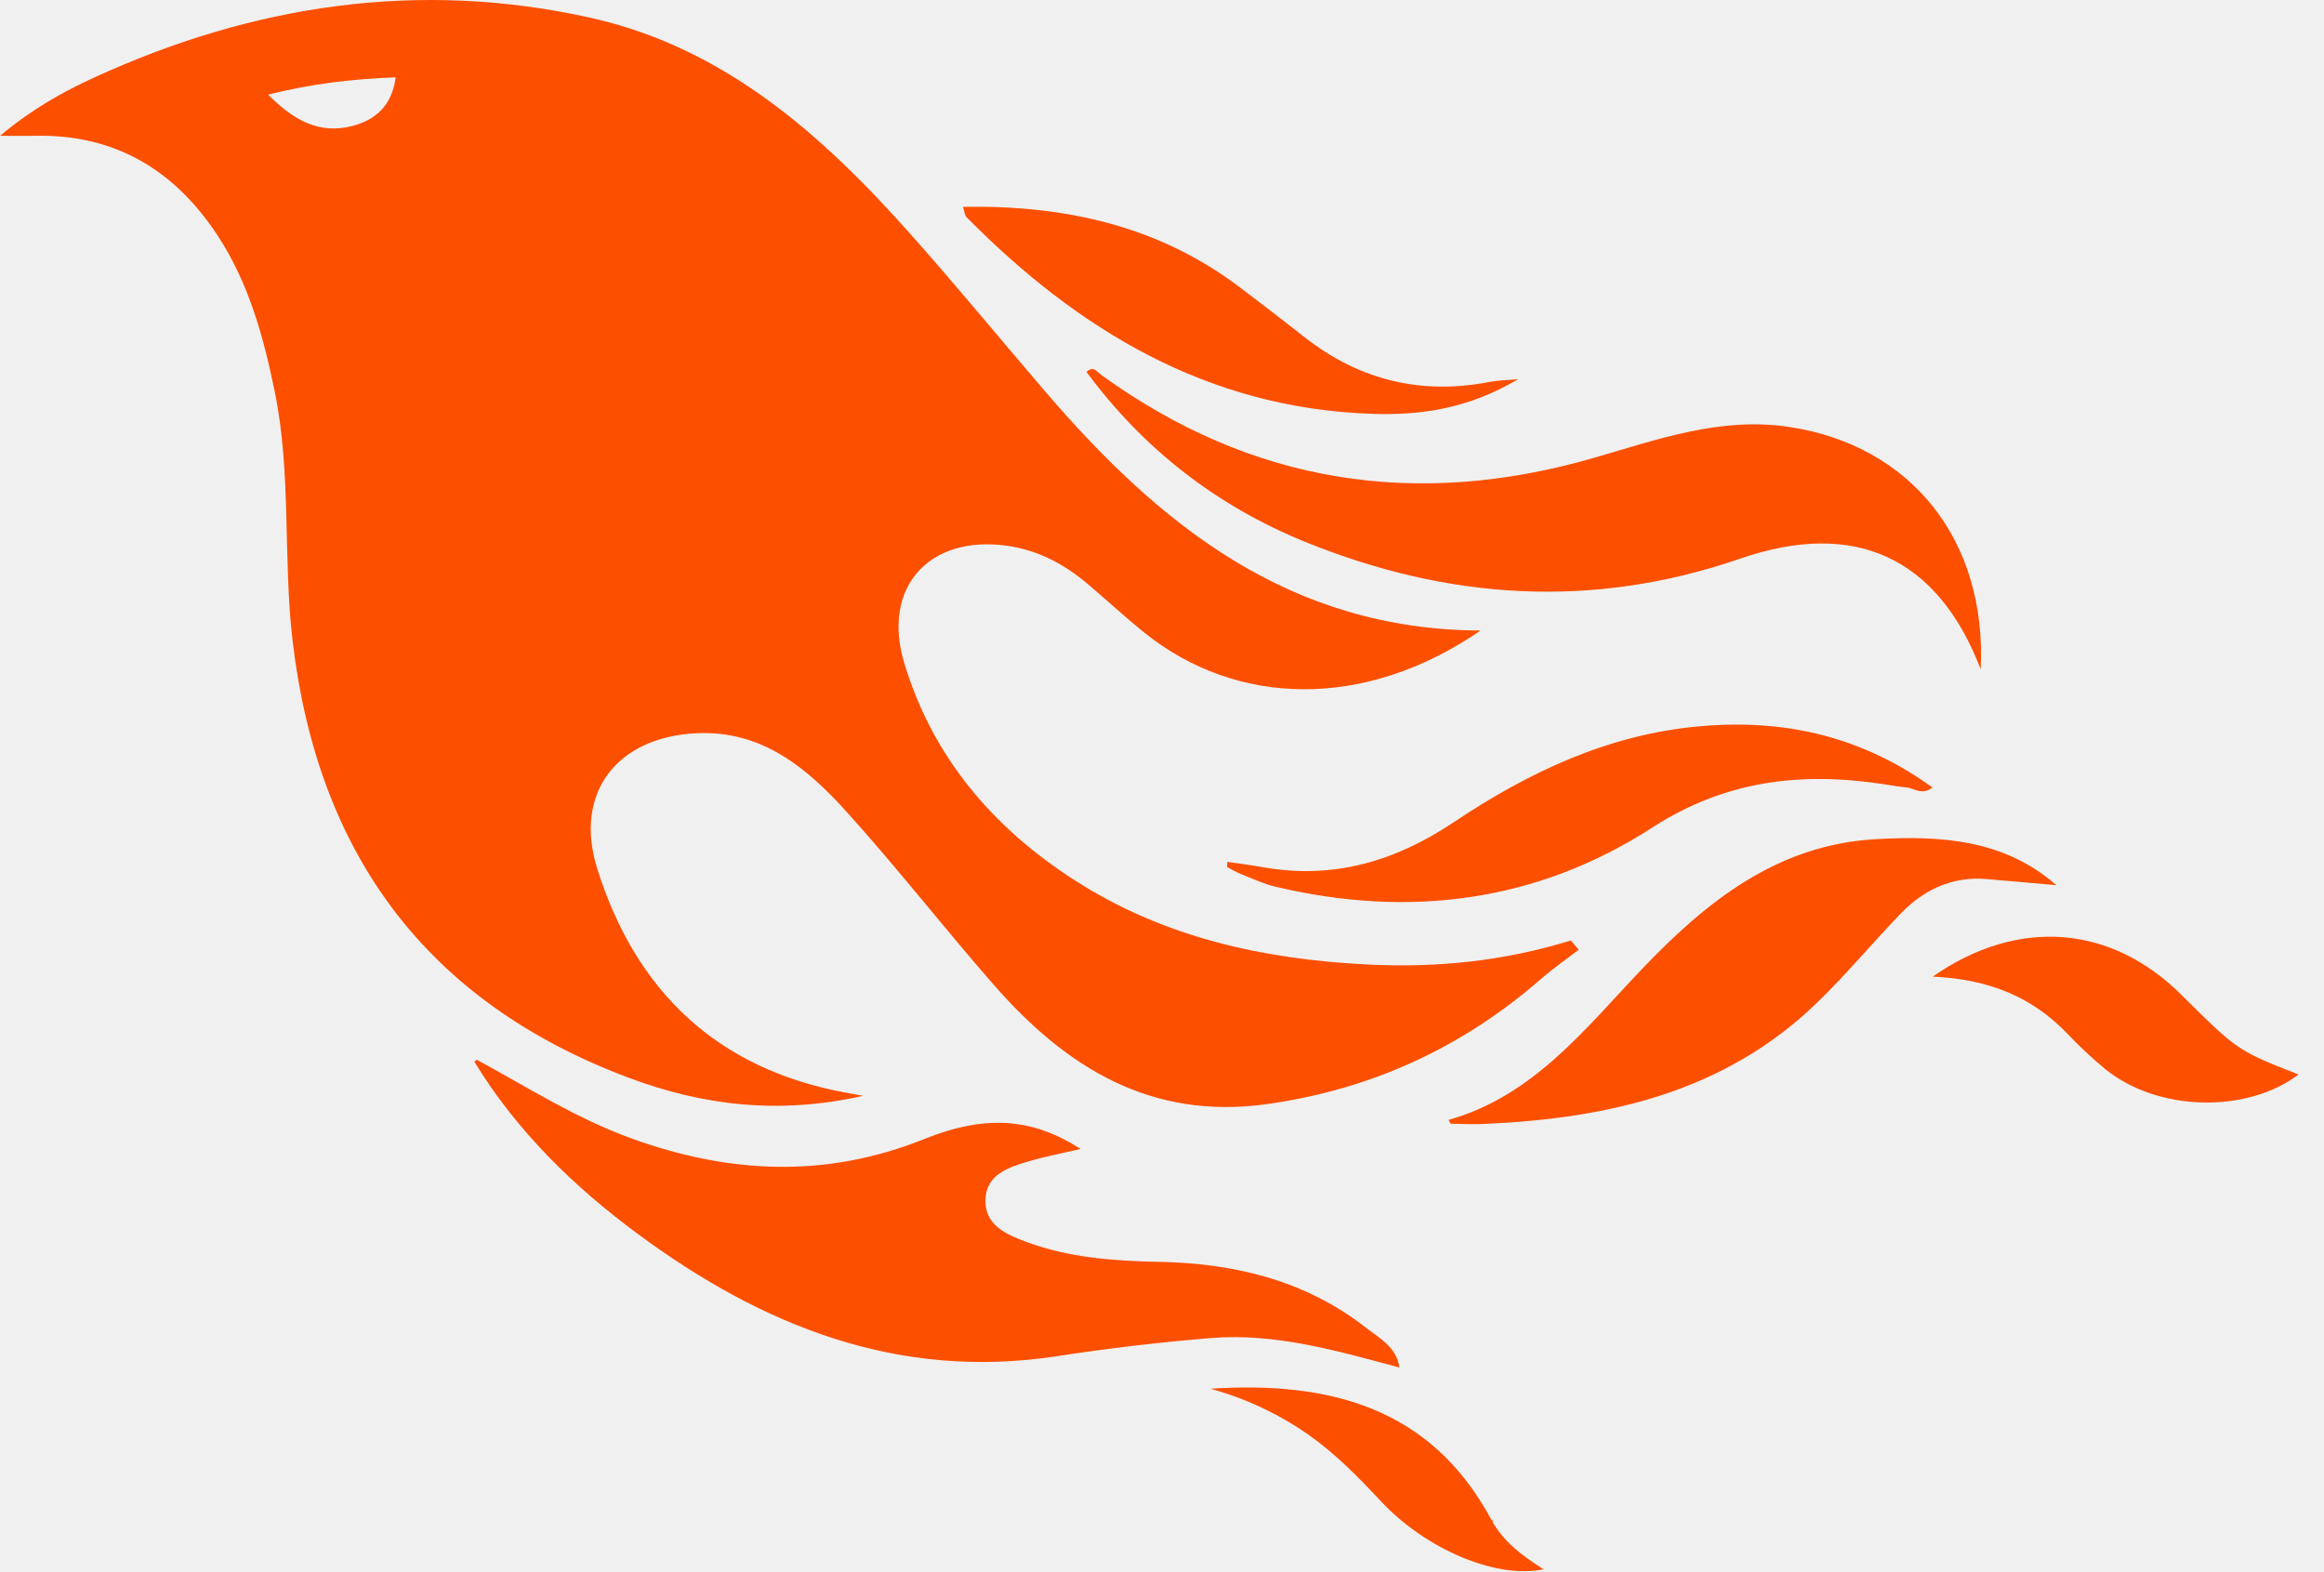
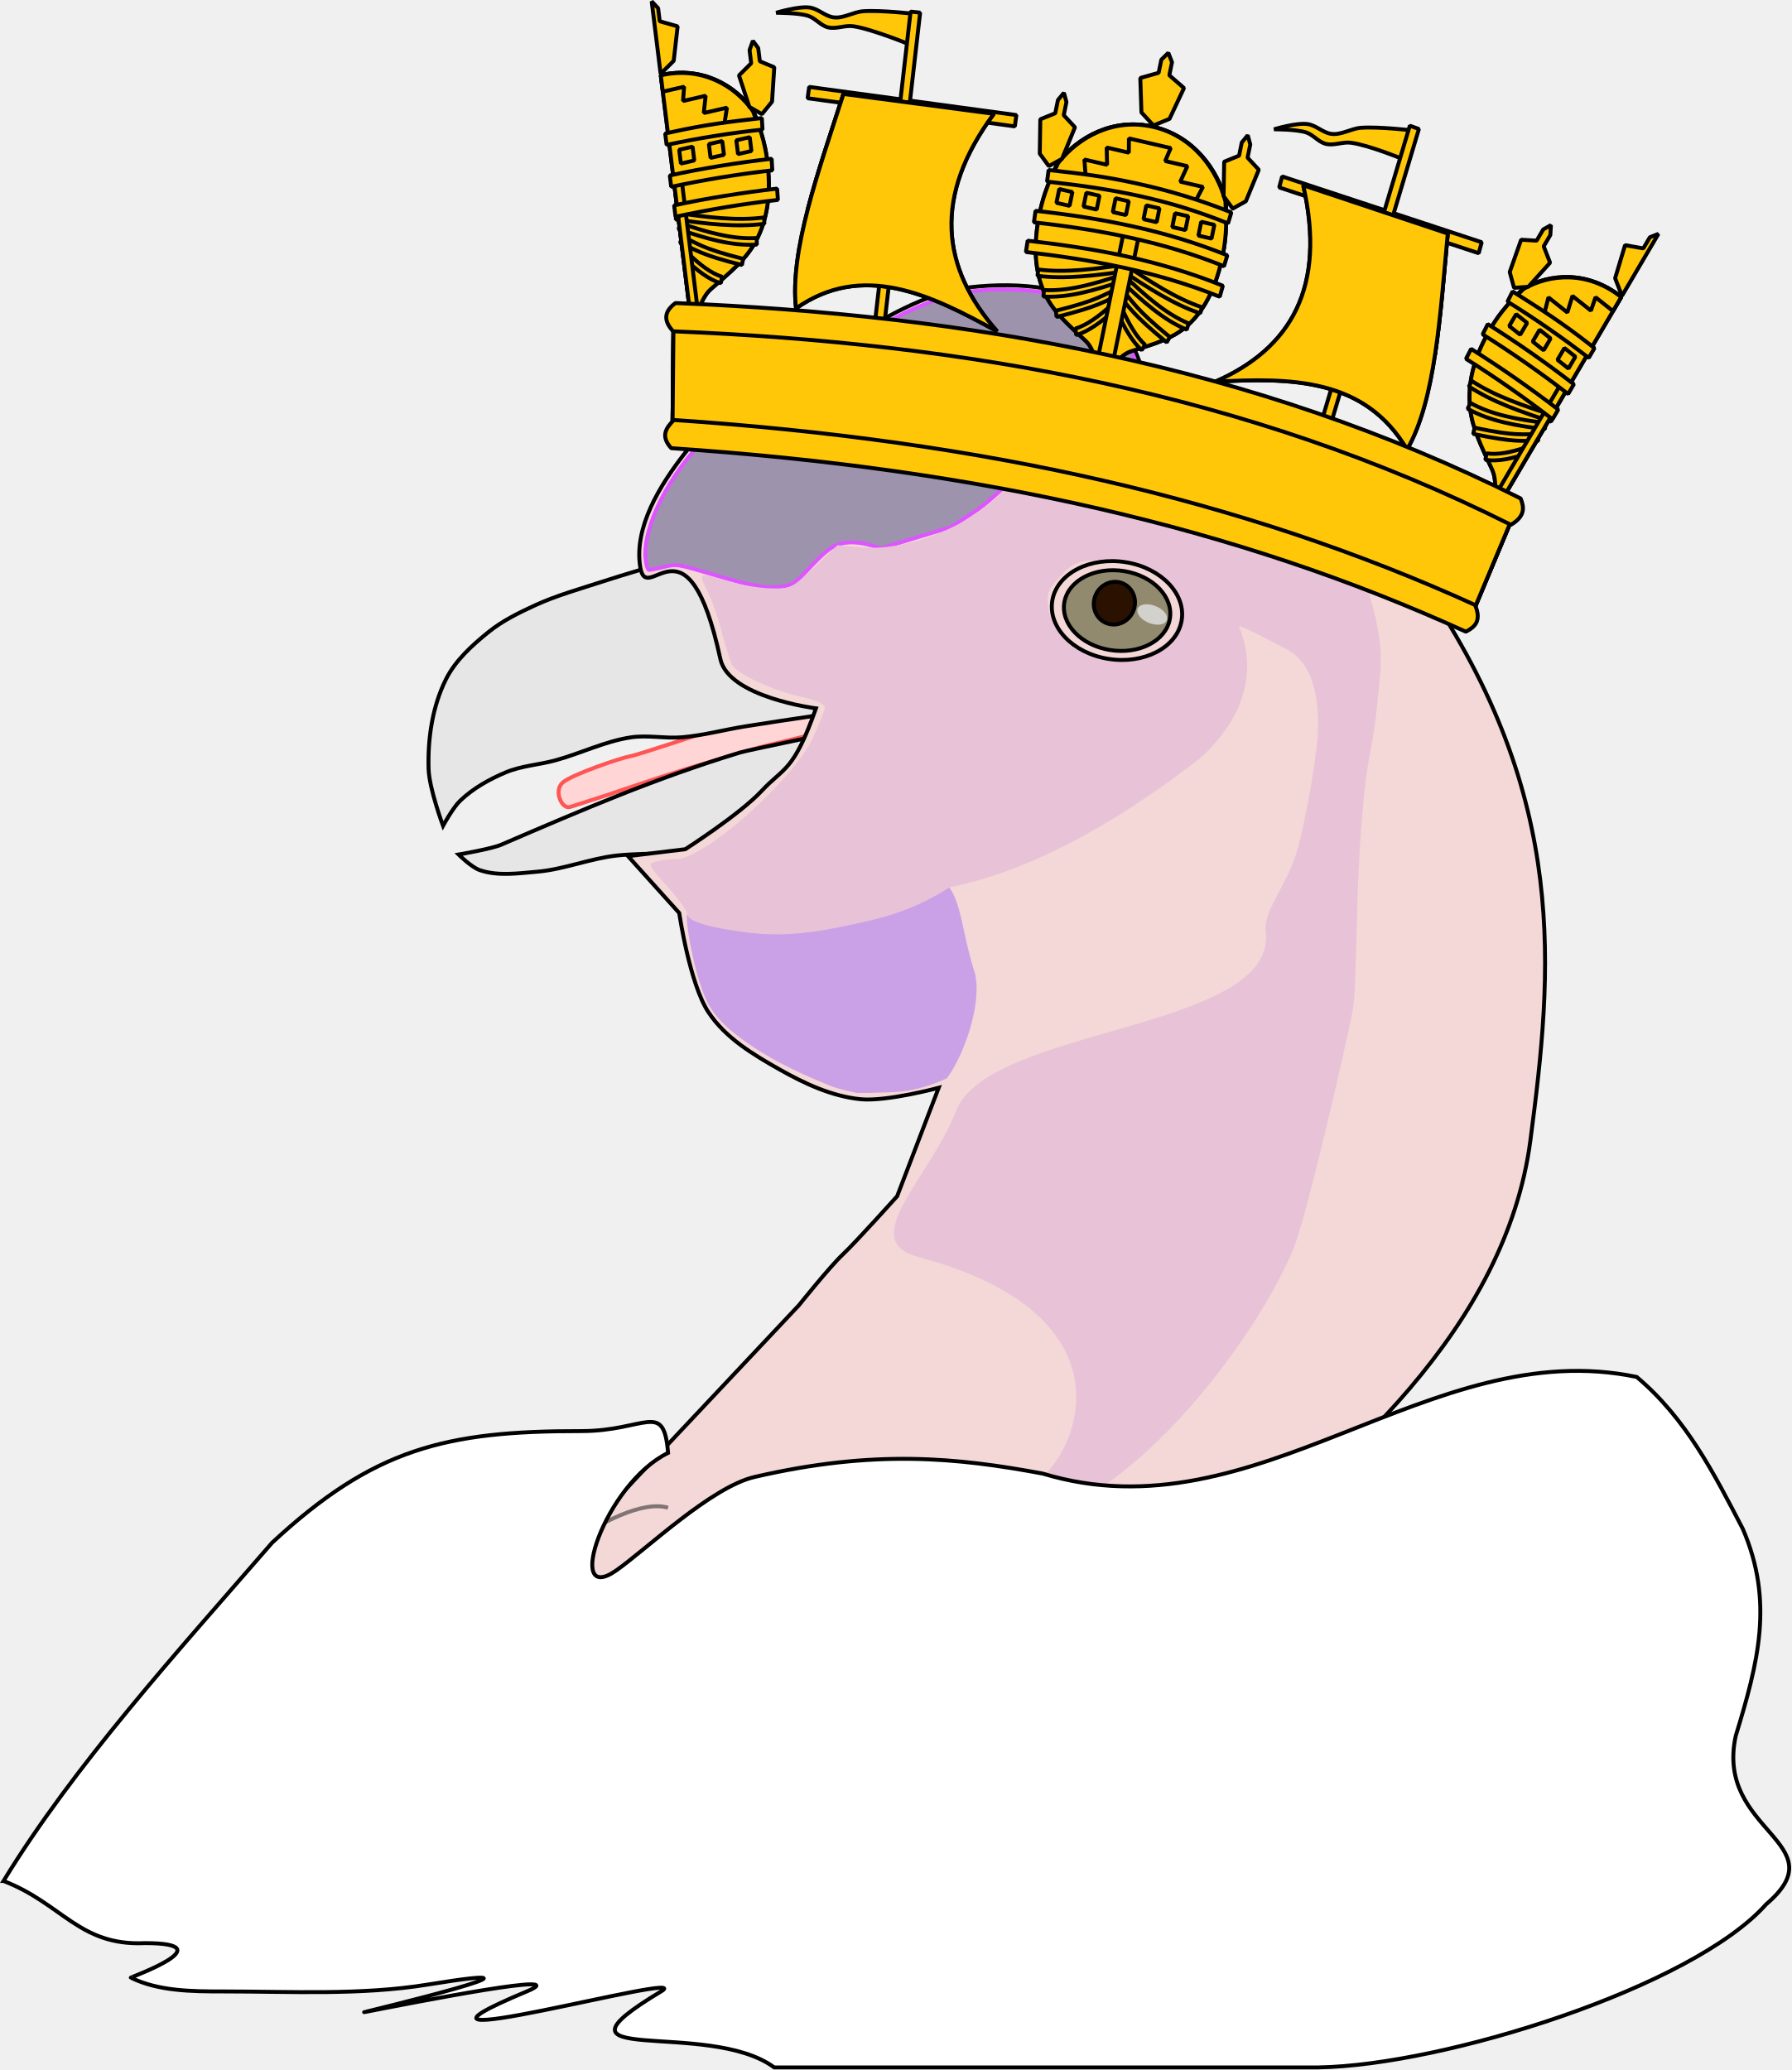
- <svg xmlns="http://www.w3.org/2000/svg" viewBox="0 0 71 48" fill="currentColor" aria-hidden="true">
-   <path d="m26.371 33.477-.552-.1c-3.92-.729-6.397-3.1-7.57-6.829-.733-2.324.597-4.035 3.035-4.148 1.995-.092 3.362 1.055 4.57 2.39 1.557 1.72 2.984 3.558 4.514 5.305 2.202 2.515 4.797 4.134 8.347 3.634 3.183-.448 5.958-1.725 8.371-3.828.363-.316.761-.592 1.144-.886l-.241-.284c-2.027.63-4.093.841-6.205.735-3.195-.16-6.24-.828-8.964-2.582-2.486-1.601-4.319-3.746-5.19-6.611-.704-2.315.736-3.934 3.135-3.6.948.133 1.746.56 2.463 1.165.583.493 1.143 1.015 1.738 1.493 2.8 2.25 6.712 2.375 10.265-.068-5.842-.026-9.817-3.24-13.308-7.313-1.366-1.594-2.7-3.216-4.095-4.785-2.698-3.036-5.692-5.71-9.79-6.623C12.8-.623 7.745.14 2.893 2.361 1.926 2.804.997 3.319 0 4.149c.494 0 .763.006 1.032 0 2.446-.064 4.28 1.023 5.602 3.024.962 1.457 1.415 3.104 1.761 4.798.513 2.515.247 5.078.544 7.605.761 6.494 4.08 11.026 10.26 13.346 2.267.852 4.591 1.135 7.172.555ZM10.751 3.852c-.976.246-1.756-.148-2.56-.962 1.377-.343 2.592-.476 3.897-.528-.107.848-.607 1.306-1.336 1.49Zm32.002 37.924c-.085-.626-.62-.901-1.04-1.228-1.857-1.446-4.03-1.958-6.333-2-1.375-.026-2.735-.128-4.031-.61-.595-.22-1.26-.505-1.244-1.272.015-.78.693-1 1.31-1.184.505-.15 1.026-.247 1.6-.382-1.46-.936-2.886-1.065-4.787-.3-2.993 1.202-5.943 1.06-8.926-.017-1.684-.608-3.179-1.563-4.735-2.408l-.077.057c1.29 2.115 3.034 3.817 5.004 5.271 3.793 2.8 7.936 4.471 12.784 3.73A66.714 66.714 0 0 1 37 40.877c1.98-.16 3.866.398 5.753.899Zm-9.14-30.345c-.105-.076-.206-.266-.42-.069 1.745 2.36 3.985 4.098 6.683 5.193 4.354 1.767 8.773 2.07 13.293.51 3.51-1.21 6.033-.028 7.343 3.38.19-3.955-2.137-6.837-5.843-7.401-2.084-.318-4.01.373-5.962.94-5.434 1.575-10.485.798-15.094-2.553Zm27.085 15.425c.708.059 1.416.123 2.124.185-1.6-1.405-3.55-1.517-5.523-1.404-3.003.17-5.167 1.903-7.14 3.972-1.739 1.824-3.31 3.87-5.903 4.604.043.078.054.117.066.117.35.005.699.021 1.047.005 3.768-.17 7.317-.965 10.14-3.7.89-.86 1.685-1.817 2.544-2.71.716-.746 1.584-1.159 2.645-1.07Zm-8.753-4.67c-2.812.246-5.254 1.409-7.548 2.943-1.766 1.18-3.654 1.738-5.776 1.37-.374-.066-.75-.114-1.124-.17l-.013.156c.135.07.265.151.405.207.354.14.702.308 1.07.395 4.083.971 7.992.474 11.516-1.803 2.221-1.435 4.521-1.707 7.013-1.336.252.038.503.083.756.107.234.022.479.255.795.003-2.179-1.574-4.526-2.096-7.094-1.872Zm-10.049-9.544c1.475.051 2.943-.142 4.486-1.059-.452.04-.643.04-.827.076-2.126.424-4.033-.04-5.733-1.383-.623-.493-1.257-.974-1.889-1.457-2.503-1.914-5.374-2.555-8.514-2.5.05.154.054.26.108.315 3.417 3.455 7.371 5.836 12.369 6.008Zm24.727 17.731c-2.114-2.097-4.952-2.367-7.578-.537 1.738.078 3.043.632 4.101 1.728a13 13 0 0 0 1.182 1.106c1.6 1.29 4.311 1.352 5.896.155-1.861-.726-1.861-.726-3.601-2.452Zm-21.058 16.06c-1.858-3.46-4.981-4.24-8.59-4.008a9.667 9.667 0 0 1 2.977 1.39c.84.586 1.547 1.311 2.243 2.055 1.38 1.473 3.534 2.376 4.962 2.07-.656-.412-1.238-.848-1.592-1.507Zl-.006.006-.036-.004.021.018.012.053Za.127.127 0 0 0 .015.043c.005.008.038 0 .058-.002Zl-.008.01.005.026.024.014Z" fill="#FD4F00" />
+ <svg xmlns="http://www.w3.org/2000/svg" width="913" height="1055" viewBox="0 0 913 1055" fill="none">
+   <path d="M431.506 348.325L363.672 371.829C363.672 371.829 324.711 384.913 320.873 385.499C317.052 386.08 291.048 394.786 286.585 398.97C282.108 403.177 286.319 412.678 290.574 411.264C294.847 409.845 306.72 406.206 318.659 402.08C329.68 398.315 340.744 394.701 351.848 391.24C356.994 389.671 383.342 381.873 386.832 380.964L417.578 373.441L431.506 348.325Z" fill="#FFD5D5" stroke="#FF5555" stroke-width="2" />
+   <path d="M314.291 436.036C300.628 437.554 287.592 443.047 273.908 444.26C264.135 445.098 253.75 446.667 244.47 443.462C240.251 442.022 233.686 435.516 233.686 435.516C233.686 435.516 251.082 432.549 255.648 430.417C297.806 412.269 334.341 396.575 377.004 383.568C381.075 382.327 419.4 374.595 422.114 373.768C424.828 372.941 438.51 365.732 438.51 365.732C438.51 365.732 399.444 399.972 396.079 403.996C392.714 408.02 381.243 420.511 381.243 420.511C381.243 420.511 369.759 430.027 367.045 430.855C364.331 431.682 357.899 435.143 357.899 435.143C357.899 435.143 328.732 434.437 314.274 436.041L314.291 436.036Z" fill="#E6E6E6" stroke="black" stroke-width="2" />
+   <path d="M437.109 361.606C437.109 361.606 398.772 367.121 379.68 370.216C369.01 371.931 358.499 374.805 347.729 375.752C338.997 376.506 330.117 374.502 321.377 375.823C308.235 377.825 295.869 384.009 282.979 387.53C274.584 389.836 265.712 390.263 257.654 393.674C249.301 397.194 241.068 401.786 234.428 408.171C230.767 411.702 225.77 420.896 225.77 420.896C225.77 420.896 218.679 401.838 218.408 391.855C217.959 376.379 220.331 360.122 227.212 346.304C232.042 336.597 240.503 328.936 248.919 322.146C256.055 316.369 264.451 312.271 272.766 308.451C283.704 303.442 295.359 300.219 306.807 296.476C317.497 292.964 336.712 287.359 339.109 286.628C341.506 285.898 363.492 295.12 367.933 306.498C372.369 317.858 382.726 332.202 388.618 333.053C394.532 333.917 422.898 329.513 422.898 329.513L440.188 326.345L437.109 361.606Z" fill="#E6E6E6" stroke="black" stroke-width="2" />
+   <path d="M608.176 805.431C685.842 748.97 767.49 675.486 779.871 581.362C791.256 494.764 799.824 406.942 725.861 298.648C725.861 298.648 691.389 232.455 662.488 211.909C639.586 195.627 581.894 187.693 581.894 187.693C581.894 187.693 574.974 166.538 566.725 160.507C547.024 146.072 519.356 143.644 494.889 146.353C470.986 148.968 449.102 163.292 427.754 175.309C399.79 191.038 368.859 205.47 348.836 231.179C336.176 247.439 323.014 268.836 326.257 288.97C329.645 309.974 350.334 258.132 367.103 335.893C371.304 355.385 415.81 361.031 415.81 361.031C404.282 393.592 399.592 390.816 388.142 403.087C377.011 415.046 349.22 432.805 349.22 432.805L320.051 436.363L346.13 465.324C346.13 465.324 351.444 501.491 361.046 515.928C369.726 529.051 383.908 537.518 397.402 545.143C410.102 552.329 423.89 558.715 438.433 560.219C451.703 561.566 478.348 554.417 478.348 554.417L457.191 609.653C457.191 609.653 436.215 633.024 429.53 639.306C422.858 645.565 407.145 665.209 407.145 665.209L272.481 808.294C272.481 808.294 398.163 901.481 418.928 910.004C439.688 918.509 530.978 906.954 530.978 906.954L590.662 820.971L608.176 805.431Z" fill="#F4D7D7" stroke="black" stroke-width="2" />
+   <path d="M328.87 281.922C329.128 263.991 343.901 237.489 364.123 218.631C375.644 207.916 389.497 198.981 428.055 177.492C458.042 160.758 462.444 158.5 472.503 154.596C486.674 149.089 499.056 147.085 516.065 147.604C530.926 148.038 543.35 150.694 554.692 155.822C565.068 160.504 569.609 164.939 574.659 175.275C579.804 185.835 579.839 184.249 574.507 194.596L569.835 203.651L564.766 206.345C548.108 215.22 541.57 220.21 519.509 240.953C503.669 255.827 501.319 257.79 493.365 262.959L484.607 268.627L449.133 279.442L444.58 278.106C438.016 276.174 432.27 275.901 427.671 277.303C423.406 278.603 419.543 281.787 410.697 291.375C408.076 294.218 404.969 297.014 403.808 297.602C402.625 298.177 399.394 298.909 396.582 299.201C390.037 299.892 382.886 298.568 365.323 293.39C344.349 287.189 345.118 287.305 337.655 289.093C334.146 289.93 330.998 290.54 330.666 290.427C329.784 290.17 328.81 285.58 328.888 281.916L328.87 281.922Z" fill="#9D93AC" stroke="#DD55FF" stroke-width="2" />
+   <path d="M423.442 553.533C405.321 546.247 387.239 537.541 372.244 524.99C367.392 520.923 363.008 515.971 360.232 510.275C353.617 496.668 348.818 467.395 350.245 465.949C350.686 465.519 360.518 461.087 371.673 455.874C382.828 450.674 413.882 445.2 420.277 441.303C498.066 437.327 482.902 452.159 496.691 495.6C500.842 510.692 491.282 537.906 482.527 549.558C464.6 557.769 454.949 556.439 442.964 557.026L436.854 557.052C436.854 557.052 427.735 555.266 423.442 553.533Z" fill="#CAA1E6" />
+   <path d="M200.189 862.087C221.722 865.071 273.698 850.209 260.597 828.767C250.013 811.441 316.011 760.876 340.423 768.437M381.542 875.477C395.136 867.605 409.042 844.13 418.939 828.837M484.95 868.696C488.816 862.718 524.876 850.019 530.973 826.494M646.107 782.077C660.881 777.991 665.655 849.939 623.082 850.92M726.672 813.264C719.797 820.344 697.551 849.177 680.649 866.563" stroke="#333333" stroke-opacity="0.6" stroke-width="2" />
+   <path d="M535.896 768.856C530.915 767.852 526.427 766.601 525.921 766.093C525.402 765.572 527.127 757.491 533.327 750.805C554.12 728.465 569.18 667.587 467.744 640.529C436.379 632.162 473.983 600.334 487.253 566.148C503.986 523.008 650.887 525.393 645.05 474.758C643.675 462.898 656.944 451.676 662.47 428.229C668.658 402.006 671.576 378.78 671.602 372.186C671.615 368.536 673.548 340.514 655.985 331.039C643.986 324.575 632.986 319.179 631.546 319.035C630.094 318.892 650.044 350.576 612.31 385.805C577.054 413.449 530.461 442.865 484.114 452.145C462.581 465.908 445.044 469.063 424.329 473.194C410.67 475.905 396.441 477.091 382.626 475.475C371.458 474.172 350.262 470.939 350.262 465.908C350.262 464.292 345.632 457.88 339.963 451.65C330.209 440.923 329.91 440.272 334.308 439.099C336.85 438.408 341.584 437.835 344.84 437.821C358.979 437.756 404.081 397.744 414.146 376.343C417.519 369.149 420.295 362.006 420.295 360.495C420.295 358.8 415.716 356.741 408.452 355.177C394.028 352.075 375.634 343.525 373.079 338.755C372.054 336.813 369.668 329.254 367.787 321.942C365.906 314.643 362.559 305.129 360.354 300.789C355.788 291.783 355.905 291.73 370.991 296.253C377.152 298.104 386.945 299.733 392.77 299.876C402.887 300.137 403.873 299.642 415.08 289.007L426.806 277.863L439.22 278.997C460.337 280.926 490.236 269.952 507.216 254.077L512.755 248.89L543.263 251.379C615.721 257.296 658.54 265.325 680.306 277.081C696.027 285.566 696.183 285.722 695.236 292.904C694.717 296.879 705.198 318.775 703.434 341.544C700.295 381.843 697.584 380.071 694.951 406.75C690.346 453.54 691.773 502.78 689.269 515.409C686.052 531.701 669.812 602.993 661.446 629.816C652.612 658.151 612.323 721.401 564.939 755.562C552.927 764.229 558.712 770.029 551.993 770.342C548.102 770.537 540.864 769.859 535.896 768.856ZM586.51 332.343C607.251 322.88 605.941 299.394 584.097 288.772C576.029 284.849 572.229 284.262 560.788 285.188C548.283 286.191 546.545 286.934 540.125 293.959C533.924 300.763 533.25 302.613 534.235 310.016C536.959 330.374 564.77 342.261 586.51 332.343Z" fill="#E8C2D7" />
+   <path fill-rule="evenodd" clip-rule="evenodd" d="M336.74 38.311C357.624 33.489 374.682 43.459 383.891 56.519C388.535 68.236 390.377 75.534 391.285 84.475C392.971 101.119 390.351 112.927 385.474 122.35C380.376 132.177 372.01 138.837 362.203 147.374C359.324 149.89 357.404 154.126 355.666 158.479L351.683 159.391L336.74 38.311ZM720.94 66.581L714.674 81.021C714.674 81.021 697.448 73.905 688.368 72.732C684.204 72.211 679.808 74.322 675.722 73.345C671.856 72.432 669.3 68.653 665.5 67.454C660.402 65.85 649.234 65.903 649.234 65.903C649.234 65.903 660.545 62.423 666.356 63.244C670.662 63.843 673.957 67.493 678.238 68.197C683.31 69.031 688.459 65.499 693.609 65.121C702.767 64.456 720.953 66.581 720.953 66.581H720.94ZM755.08 123.458L653.398 89.923L651.88 95.528L753.55 129.049L755.08 123.458Z" fill="#FFC707" stroke="black" stroke-width="2" stroke-linecap="square" stroke-linejoin="bevel" />
+   <path fill-rule="evenodd" clip-rule="evenodd" d="M718.445 64.078L670.451 224.858L675.082 226.5L723.076 65.733L718.445 64.078Z" fill="#FFC707" stroke="black" stroke-width="2" stroke-linecap="square" stroke-linejoin="bevel" />
+   <path fill-rule="evenodd" clip-rule="evenodd" d="M737.782 119.026L664.117 94.419C675.973 146.214 658.072 177.585 619.197 194.568C657.982 192.365 695.625 192.73 717.053 229.08C731.478 204.017 733.916 160.42 737.782 119.026Z" fill="#FFC707" stroke="black" stroke-width="2" stroke-linecap="square" stroke-linejoin="bevel" />
+   <path fill-rule="evenodd" clip-rule="evenodd" d="M737.786 119.027C625.843 89.376 684.669 248.787 731.327 180.61C734.258 161.281 735.841 139.88 737.786 119.027Z" fill="#FFC707" stroke="black" stroke-width="2" stroke-linecap="square" stroke-linejoin="bevel" />
+   <path fill-rule="evenodd" clip-rule="evenodd" d="M737.782 119.026L664.118 94.432C675.974 146.214 658.073 177.585 619.198 194.568C657.982 192.365 695.625 192.73 717.054 229.08C731.478 204.017 733.917 160.42 737.782 119.026ZM467.238 7.187L464.384 23.218C466.719 23.739 443.734 14.525 434.654 13.352C430.49 12.804 426.093 14.942 422.007 13.951C418.142 13.039 415.586 9.259 411.786 8.06C406.688 6.457 395.52 6.509 395.52 6.509C395.52 6.509 406.831 3.042 412.642 3.85C416.948 4.45 420.243 8.099 424.536 8.803C429.595 9.637 434.745 6.105 439.894 5.727C449.052 5.062 467.238 7.187 467.238 7.187ZM412.356 44.293L517.956 58.643L517.165 64.416L411.565 50.08L412.356 44.293Z" fill="#FFC707" stroke="black" stroke-width="2" stroke-linecap="square" stroke-linejoin="bevel" />
+   <path fill-rule="evenodd" clip-rule="evenodd" d="M468.908 6.444L449.697 173.871L444.846 173.323L464.043 5.91L468.895 6.444H468.908Z" fill="#FFC707" stroke="black" stroke-width="2" stroke-linecap="square" stroke-linejoin="bevel" />
+   <path fill-rule="evenodd" clip-rule="evenodd" d="M429.836 47.889L506.458 58.003C475.431 99.892 479.439 136.334 508.17 168.917C473.744 149.81 439.357 133.531 405.658 157.161C402.324 127.992 417.15 87.263 429.836 47.889Z" fill="#FFC707" stroke="black" stroke-width="2" stroke-linecap="square" stroke-linejoin="bevel" />
+   <path fill-rule="evenodd" clip-rule="evenodd" d="M429.829 47.889C543.238 70.306 427.404 189.366 411.631 106.761C416.508 87.902 423.435 67.726 429.829 47.889Z" fill="#FFC707" stroke="black" stroke-width="2" stroke-linecap="square" stroke-linejoin="bevel" />
+   <path fill-rule="evenodd" clip-rule="evenodd" d="M429.836 47.889L506.458 58.003C475.431 99.892 479.439 136.334 508.17 168.917C473.744 149.81 439.357 133.531 405.658 157.161C402.324 127.992 417.15 87.263 429.836 47.889ZM566.775 186.655C569.732 183.319 572.82 180.165 576.244 179.07C587.854 175.356 597.556 172.775 605.3 165.75C612.72 159.012 618.829 149.002 622.578 132.515C624.601 123.652 625.237 115.923 624.718 102.786C620.503 86.325 608.167 69.329 587.672 64.598C567.177 59.854 549.302 69.889 539.029 82.988C533.451 94.718 530.987 102.03 529.352 110.984C526.317 127.64 527.965 139.436 532.077 148.846C536.383 158.647 544.205 165.268 553.324 173.778C556.009 176.281 557.565 180.504 558.953 184.857L566.775 186.655Z" fill="#FFC707" stroke="black" stroke-width="2" stroke-linecap="square" stroke-linejoin="bevel" />
+   <path fill-rule="evenodd" clip-rule="evenodd" d="M566.773 186.656C569.73 183.32 572.818 180.166 576.242 179.071C587.852 175.356 597.554 172.776 605.298 165.751C612.718 159.013 618.827 149.003 622.576 132.516C624.599 123.653 625.235 115.924 624.716 102.787C620.501 86.326 608.165 69.33 587.67 64.599C567.175 59.855 549.3 69.89 539.027 82.989C533.449 94.719 530.985 102.031 529.35 110.985C526.315 127.641 527.963 139.436 532.075 148.847C536.381 158.648 544.203 165.269 553.322 173.779C556.007 176.282 557.563 180.505 558.951 184.858L566.773 186.656Z" fill="#FFC707" stroke="black" stroke-width="2" stroke-linecap="square" stroke-linejoin="bevel" />
+   <path fill-rule="evenodd" clip-rule="evenodd" d="M585.943 72.992L596.593 75.455L593.791 82.076L605.089 84.683L601.457 92.581L613.028 95.253L608.773 103.373L624.663 108.521C624.636 106.613 624.583 104.706 624.507 102.799C620.291 86.351 607.943 69.343 587.656 64.664C567.356 59.972 549.481 70.007 539.208 83.106C538.351 84.918 537.56 86.625 536.834 88.241L553.307 90.561L552.607 81.307L564.177 83.979L563.957 75.195L575.255 77.801L575.307 70.542L585.943 72.992Z" fill="#FFC707" stroke="black" stroke-width="2" stroke-linecap="square" stroke-linejoin="bevel" />
+   <path fill-rule="evenodd" clip-rule="evenodd" d="M572.745 134.536C586.067 143.503 599.337 152.184 612.503 156.602L611.621 159.704C598.065 155.142 584.64 146.488 571.292 137.508L572.745 134.536ZM572.745 140.284C583.434 150.528 594.187 160.056 605.745 164.839L604.759 168.019C592.695 163.027 581.773 153.161 571.033 142.865L572.745 140.284ZM571.409 147.218C577.96 154.282 578.128 156.993 596.133 171.773L594.563 174.51C576.455 159.626 575.859 156.706 569.529 149.877L571.409 147.218ZM571.526 156.615C575.171 165.021 579.153 171.734 583.499 175.67L581.825 178.485C577 174.106 572.875 167.016 569.113 158.414L571.526 156.615Z" fill="#FFC707" stroke="black" stroke-width="2" stroke-linecap="square" stroke-linejoin="bevel" />
+   <path fill-rule="evenodd" clip-rule="evenodd" d="M573.908 134.81C558.278 137.091 542.829 139.124 529.118 137.352L528.703 140.558C542.816 142.382 558.408 140.427 574.064 138.147L573.908 134.81ZM571.651 140.036C557.928 144.637 544.411 148.56 532.037 147.817L531.699 151.141C544.619 151.923 558.421 147.765 572.196 143.138L571.651 140.036ZM570.16 146.931C561.443 150.45 560.236 152.848 538.068 158.374L538.445 161.541C560.73 155.989 562.403 153.591 570.847 150.176L570.16 146.931ZM566.398 155.429C559.783 161.463 553.53 165.829 548.03 167.485L548.459 170.782C554.555 168.931 561.093 164.304 567.864 158.114L566.385 155.429H566.398Z" fill="#FFC707" stroke="black" stroke-width="2" stroke-linecap="square" stroke-linejoin="bevel" />
+   <path fill-rule="evenodd" clip-rule="evenodd" d="M580.65 118.712L572.923 116.928L559.168 184.111L566.896 185.896L580.65 118.712Z" fill="#FFC707" stroke="black" stroke-width="2" stroke-linecap="square" stroke-linejoin="bevel" />
+   <path fill-rule="evenodd" clip-rule="evenodd" d="M574.063 130.678C590.692 134.302 607.1 139.15 623.172 145.641L621.577 151.245C589.797 138.42 556.551 132.308 522.812 128.437L523.695 122.663C540.623 124.605 557.446 127.029 574.075 130.665L574.063 130.678ZM577.214 115.351C593.672 118.913 609.804 123.853 625.442 130.118L623.756 135.696C592.586 123.093 560.027 116.98 526.885 113.318L527.716 107.44C544.358 109.265 560.883 111.754 577.214 115.351ZM579.251 93.494C595.713 97.056 611.85 101.995 627.492 108.261L625.805 113.852C594.635 101.249 566.708 96.205 533.566 92.543L534.396 86.665C551.038 88.49 562.933 89.91 579.251 93.494Z" fill="#FFC707" stroke="black" stroke-width="2" stroke-linecap="square" stroke-linejoin="bevel" />
+   <path fill-rule="evenodd" clip-rule="evenodd" d="M618.84 114.587L612.145 113.041L610.706 120.07L617.4 121.616L618.84 114.587ZM605.519 110.225L598.824 108.679L597.385 115.708L604.079 117.254L605.519 110.225ZM590.871 106.208L584.177 104.662L582.738 111.691L589.432 113.237L590.871 106.208Z" fill="#FFC707" stroke="black" stroke-width="2" stroke-linecap="square" stroke-linejoin="bevel" />
+   <path fill-rule="evenodd" clip-rule="evenodd" d="M539.802 96.333L546.497 97.879L545.058 104.908L538.363 103.362L539.802 96.333ZM553.609 98.236L560.304 99.782L558.865 106.811L552.17 105.265L553.609 98.236ZM568.521 101.046L575.216 102.592L573.777 109.621L567.082 108.075L568.521 101.046Z" fill="#FFC707" stroke="black" stroke-width="2" stroke-linecap="square" stroke-linejoin="bevel" />
+   <path fill-rule="evenodd" clip-rule="evenodd" d="M587.801 63.934L595.973 60.598L603.367 44.88L595.895 38.363L597.257 31.716L595.377 26.933L591.809 30.452L590.448 37.099L581.108 39.745L581.679 57.288L587.801 63.934ZM628.194 106.306L634.887 102.578L641.49 86.508L635.769 80.357L637.144 73.631L635.847 68.939L632.812 72.628L631.437 79.353L623.836 82.429L623.551 99.959L628.181 106.306H628.194ZM534.502 84.671L541.208 80.943L547.81 64.873L542.09 58.708L543.465 51.996L542.168 47.304L539.133 50.992L537.758 57.718L530.143 60.794L529.871 78.323L534.502 84.671ZM826.215 151.362C809.093 137.782 789.688 139.307 776.21 147.127C767.403 155.729 762.863 161.554 758.543 169.309C750.501 183.698 748.27 195.598 749.022 206.324C749.814 217.494 754.821 227.256 760.411 239.351C762.059 242.909 762.136 247.614 762.007 252.332L765.276 254.938L826.215 151.362Z" fill="#FFC707" stroke="black" stroke-width="2" stroke-linecap="square" stroke-linejoin="bevel" />
+   <path fill-rule="evenodd" clip-rule="evenodd" d="M826.215 151.362C809.093 137.782 789.687 139.307 776.21 147.127C767.402 155.729 762.862 161.555 758.543 169.309C750.501 183.698 748.269 195.598 749.022 206.324C749.813 217.494 754.82 227.256 760.411 239.351C762.058 242.909 762.136 247.614 762.006 252.332L765.275 254.939L826.215 151.362Z" fill="#FFC707" stroke="black" stroke-width="2" stroke-linecap="square" stroke-linejoin="bevel" />
+   <path fill-rule="evenodd" clip-rule="evenodd" d="M826.174 151.427C809.234 137.963 789.816 139.488 776.338 147.321C774.976 148.638 773.718 149.902 772.551 151.114L786.78 160.628L789.076 151.57L798.74 159.26L801.321 150.84L810.751 158.335L813.086 151.492L821.984 158.543L826.174 151.427Z" fill="#FFC707" stroke="black" stroke-width="2" stroke-linecap="square" stroke-linejoin="bevel" />
+   <path fill-rule="evenodd" clip-rule="evenodd" d="M791.44 211.654C776.523 206.858 761.852 201.905 749.957 194.124L748.569 196.979C760.801 204.981 775.589 210.077 790.532 214.873L791.44 211.654ZM787.743 215.59C773.811 213.844 760.308 211.55 749.295 205.333L747.934 208.331C759.426 214.808 773.267 217.011 787.25 218.77L787.743 215.59ZM784.201 221.455C775.16 220.908 773.305 222.628 751.436 217.988L750.761 221.156C772.761 225.821 775.043 224.297 783.786 224.831L784.188 221.442L784.201 221.455ZM778.079 227.816C770.167 230.579 763.11 231.921 757.584 231.048L756.936 234.345C763.058 235.323 770.452 233.837 778.559 231.009L778.079 227.816Z" fill="#FFC707" stroke="black" stroke-width="2" stroke-linecap="square" stroke-linejoin="bevel" />
+   <path fill-rule="evenodd" clip-rule="evenodd" d="M799.412 196.888L796.195 194.334L779.306 223.046L762.404 251.759L765.634 254.326L799.425 196.901L799.412 196.888Z" fill="#FFC707" stroke="black" stroke-width="2" stroke-linecap="square" stroke-linejoin="bevel" />
+   <path fill-rule="evenodd" clip-rule="evenodd" d="M791.179 213.688C776.977 202.714 762.259 192.432 747.076 182.877L749.696 177.82C764.958 187.433 779.77 197.749 794.085 208.735L791.179 213.688ZM799.13 200.798C785.097 189.975 770.557 179.832 755.56 170.404L758.18 165.204C773.286 174.701 787.926 184.927 802.049 195.845L799.13 200.798ZM809.624 182.395C796.306 172.151 782.487 162.581 768.22 153.721L770.827 148.534C785.355 157.67 795.732 164.304 809.404 174.966L812.543 177.442L809.624 182.395Z" fill="#FFC707" stroke="black" stroke-width="2" stroke-linecap="square" stroke-linejoin="bevel" />
+   <path fill-rule="evenodd" clip-rule="evenodd" d="M772.647 160.134L778.236 164.575L774.697 170.59L769.107 166.149L772.647 160.134ZM784.599 168.068L790.188 172.508L786.649 178.523L781.06 174.083L784.599 168.068ZM797.24 177.372L802.829 181.813L799.29 187.828L793.7 183.388L797.24 177.372Z" fill="#FFC707" stroke="black" stroke-width="2" stroke-linecap="square" stroke-linejoin="bevel" />
+   <path fill-rule="evenodd" clip-rule="evenodd" d="M826.552 150.802L845.153 119.183L840.782 120.917L837.435 126.599L828.135 124.944L823.076 141.796L826.552 150.802ZM771.567 146.71L778.831 146.162L789.921 133.898L786.678 125.53L790.051 119.783L790.362 114.752L786.445 116.915L783.072 122.65L775.173 122.181L769.362 138.642L771.567 146.71ZM336.74 38.311C357.624 33.489 374.682 43.459 383.891 56.519C388.535 68.236 390.377 75.534 391.285 84.475C392.971 101.119 390.351 112.927 385.474 122.35C380.376 132.177 372.01 138.837 362.203 147.374C359.324 149.89 357.404 154.126 355.666 158.479L351.683 159.391L336.74 38.311Z" fill="#FFC707" stroke="black" stroke-width="2" stroke-linecap="square" stroke-linejoin="bevel" />
+   <path fill-rule="evenodd" clip-rule="evenodd" d="M336.753 38.389C357.43 33.619 374.5 43.563 383.697 56.636C384.41 58.434 385.059 60.142 385.643 61.758L369 64.143L370.453 54.889L358.649 57.6L359.596 48.816L348.078 51.474L348.622 44.215L337.778 46.717L336.74 38.376L336.753 38.389Z" fill="#FFC707" stroke="black" stroke-width="2" stroke-linecap="square" stroke-linejoin="bevel" />
+   <path fill-rule="evenodd" clip-rule="evenodd" d="M344.796 108.482C360.232 110.698 375.526 112.679 389.379 110.828L389.522 114.048C375.266 115.938 359.817 114.048 344.355 111.832L344.796 108.482ZM346.613 113.696C359.973 118.257 373.165 122.115 385.604 121.32L385.682 124.657C372.685 125.478 359.221 121.385 345.821 116.811L346.626 113.709L346.613 113.696ZM347.56 120.603C355.991 124.096 357.003 126.468 378.704 131.903L378.081 135.07C356.25 129.623 354.759 127.224 346.6 123.849L347.546 120.59L347.56 120.603ZM350.634 129.075C356.756 135.097 362.645 139.424 368.015 141.066L367.302 144.35C361.348 142.526 355.2 137.925 348.922 131.773L350.621 129.075H350.634Z" fill="#FFC707" stroke="black" stroke-width="2" stroke-linecap="square" stroke-linejoin="bevel" />
+   <path fill-rule="evenodd" clip-rule="evenodd" d="M343.316 91.552L347.246 90.639L351.397 124.213L355.535 157.787L351.592 158.7L343.316 91.552Z" fill="#FFC707" stroke="black" stroke-width="2" stroke-linecap="square" stroke-linejoin="bevel" />
+   <path fill-rule="evenodd" clip-rule="evenodd" d="M344.253 110.463C361.491 106.739 378.903 103.877 396.424 101.887L396.008 96.126C378.912 98.146 360.467 100.961 343.539 104.676L344.253 110.463ZM342.047 95.227C359.073 91.57 376.268 88.76 393.57 86.807L393.22 80.916C376.422 82.819 357.938 85.778 341.334 89.44L342.047 95.227ZM339.713 73.852C355.856 70.409 372.166 67.803 388.576 66.045L388.239 60.167C371.441 62.07 359.429 63.53 342.813 67.205C341.853 67.4 339.959 67.844 338.986 68.052L339.713 73.852Z" fill="#FFC707" stroke="black" stroke-width="2" stroke-linecap="square" stroke-linejoin="bevel" />
+   <path fill-rule="evenodd" clip-rule="evenodd" d="M382.063 69.922L375.235 71.498L376.103 78.535L382.931 76.959L382.063 69.922ZM368.07 71.872L361.242 73.447L362.111 80.484L368.939 78.909L368.07 71.872ZM352.942 74.75L346.114 76.325L346.982 83.362L353.81 81.786L352.942 74.75Z" fill="#FFC707" stroke="black" stroke-width="2" stroke-linecap="square" stroke-linejoin="bevel" />
+   <path fill-rule="evenodd" clip-rule="evenodd" d="M336.658 37.659L332.092 0.683L335.386 4.202L336.204 10.849L345.323 13.43L343.325 30.986L336.658 37.659ZM388.271 58.187L381.876 54.472L376.584 38.441L382.81 32.25L381.98 25.538L383.666 20.82L386.39 24.508L387.22 31.233L394.575 34.283L393.433 51.813L388.271 58.187ZM749.277 315.139L772.094 260.634C636.31 192.6 491.705 167.667 343.247 161.58L342.69 221.234C500.422 231.895 631.121 261.377 749.277 315.139Z" fill="#FFC707" stroke="black" stroke-width="2" stroke-linecap="square" stroke-linejoin="bevel" />
+   <path fill-rule="evenodd" clip-rule="evenodd" d="M749.283 315.139L772.1 260.633C729.401 239.308 684.99 221.638 639.338 207.809L626.755 269.378C668.471 281.33 709.098 297.544 749.283 315.139ZM483.409 173.857C437.192 167.34 390.404 163.521 343.253 161.593L342.695 221.233C387.706 224.27 430.511 228.845 471.436 235.088L483.409 173.857Z" fill="#FFC707" stroke="black" stroke-width="2" stroke-linecap="square" stroke-linejoin="bevel" />
+   <path fill-rule="evenodd" clip-rule="evenodd" d="M413.688 165.998C413.688 165.998 366.835 162.557 343.253 161.593L342.695 221.233C365.201 222.745 408.59 226.968 408.59 226.968L413.688 165.998ZM688.59 290.128C688.59 290.128 729.19 306.328 749.296 315.139L772.1 260.633C750.399 249.763 706.335 231.217 706.335 231.217L688.59 290.128Z" fill="#FFC707" stroke="black" stroke-width="2" stroke-linecap="square" stroke-linejoin="bevel" />
+   <path fill-rule="evenodd" clip-rule="evenodd" d="M749.283 315.139L772.1 260.633C636.315 192.599 491.71 167.666 343.253 161.58L342.695 221.234C500.427 231.895 631.127 261.376 749.283 315.139Z" fill="#FFC707" stroke="black" stroke-width="2" stroke-linecap="square" stroke-linejoin="bevel" />
+   <path fill-rule="evenodd" clip-rule="evenodd" d="M562.303 244.941C629.728 260.425 692.315 281.33 751.698 308.336C755.122 316.429 751.62 319.583 746.989 321.942C629.43 268.467 499.391 239.05 342.062 228.415C336.432 222.224 339.429 218.014 343.437 214.052C422.51 219.396 494.864 229.445 562.29 244.941H562.303ZM564.183 180.856C636.174 196.418 706.635 219.826 774.929 254.039C776.745 258.587 777.329 263.097 769.974 267.463C634.994 199.82 491.09 174.913 343.022 168.853C337.314 162.649 339.195 158.178 344.228 154.451C418.658 157.487 492.179 165.281 564.183 180.856Z" fill="#FFC707" stroke="black" stroke-width="2" stroke-linecap="square" stroke-linejoin="bevel" />
+   <path d="M573.015 291.097C558.189 288.665 544.482 295.685 542.427 306.766C540.367 317.874 550.737 328.845 565.563 331.277C580.389 333.709 594.073 326.686 596.128 315.604C598.188 304.496 587.841 293.529 573.015 291.097Z" fill="#918A6F" stroke="black" stroke-width="2" />
+   <path d="M565.255 296.984C562.557 297.806 560.249 299.694 558.837 302.232C557.426 304.769 557.027 307.748 557.728 310.514C558.429 313.28 560.173 315.606 562.576 316.98C564.979 318.355 567.845 318.665 570.542 317.843C573.24 317.02 575.548 315.133 576.96 312.595C578.371 310.058 578.77 307.079 578.069 304.313C577.368 301.547 575.624 299.221 573.221 297.846C570.818 296.472 567.952 296.161 565.255 296.984Z" fill="#2B1100" stroke="black" stroke-width="2" />
+   <path opacity="0.771" d="M585.953 317.642C590.104 319.127 594.008 318.332 594.695 315.869C595.383 313.406 592.581 310.213 588.43 308.727C584.279 307.241 580.362 308.023 579.688 310.486C579 312.963 581.802 316.156 585.953 317.642Z" fill="#E6E6E6" />
+   <path d="M573.793 286.545C555.627 283.565 538.832 292.167 536.313 305.745C533.789 319.355 546.495 332.798 564.662 335.778C582.828 338.758 599.595 330.152 602.113 316.574C604.638 302.963 591.959 289.526 573.793 286.545Z" stroke="black" stroke-width="2" />
+   <path fill-rule="evenodd" clip-rule="evenodd" d="M1.783 958.663C37.787 899.76 90.216 842.078 138.698 786.237C190.364 738.282 227.066 729.285 296.084 729.38C329.325 729.38 338.229 713.433 340.455 740.488C308.026 756.325 287.327 819.243 314.135 800.328C329.521 789.49 362.567 757.848 384.517 752.754C445.688 738.584 487.768 742.916 531.424 751.041C640.605 784.11 728.339 679.68 834.075 701.785C859.323 723.001 873.491 751.057 888.13 779.191C904.182 816.419 895.896 847.473 884.523 884.764C873.897 933.718 937.034 939.066 900.023 970.549C862.378 1012.89 735.943 1052.62 671.945 1053.68H394.525C360.634 1028.66 271.031 1054.56 336.881 1014.96C357.254 1003.03 177.837 1052.89 268.431 1014.96C294.02 1004.25 212.866 1020.2 185.571 1025.53C185.084 1025.61 297.725 998.477 217.984 1011.46C183.962 1017 148.398 1014.96 113.499 1014.96C97.706 1014.96 80.793 1014.84 66.658 1007.93C66.333 1007.78 115.026 990.337 73.872 990.337C40.403 991.892 31.678 970.12 1.8 958.663H1.783Z" fill="white" stroke="black" stroke-width="2" />
</svg>
